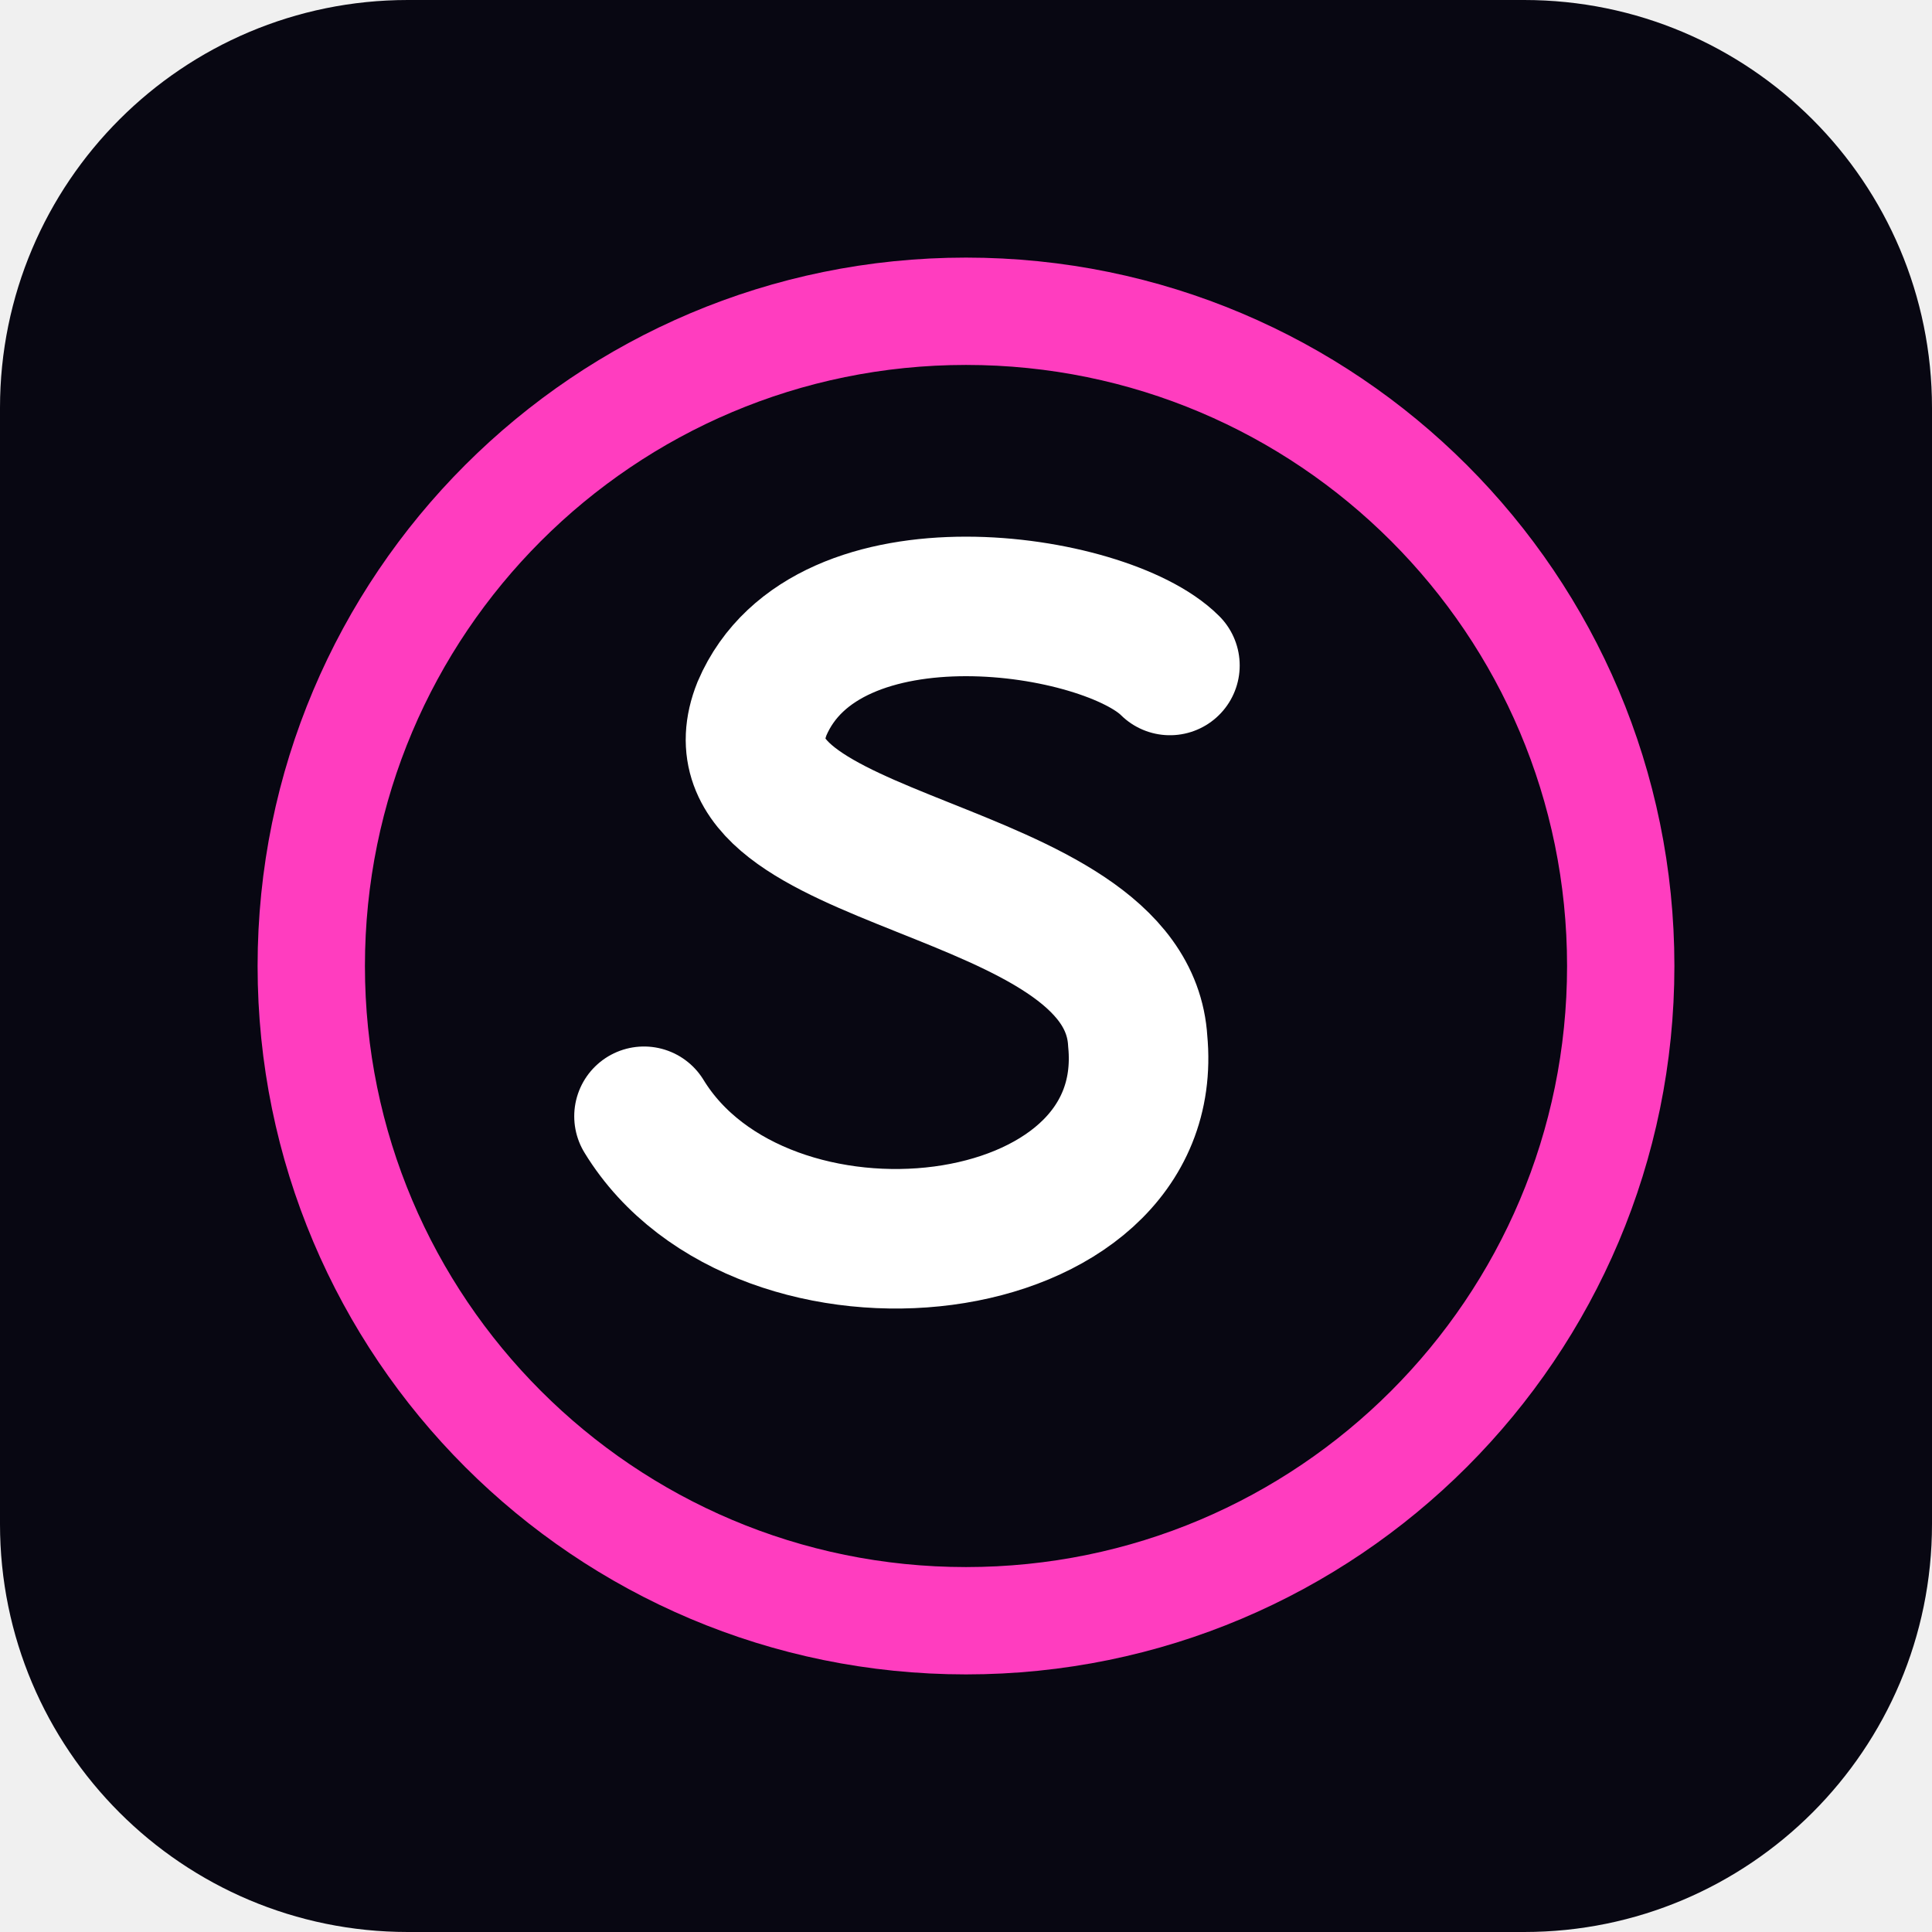
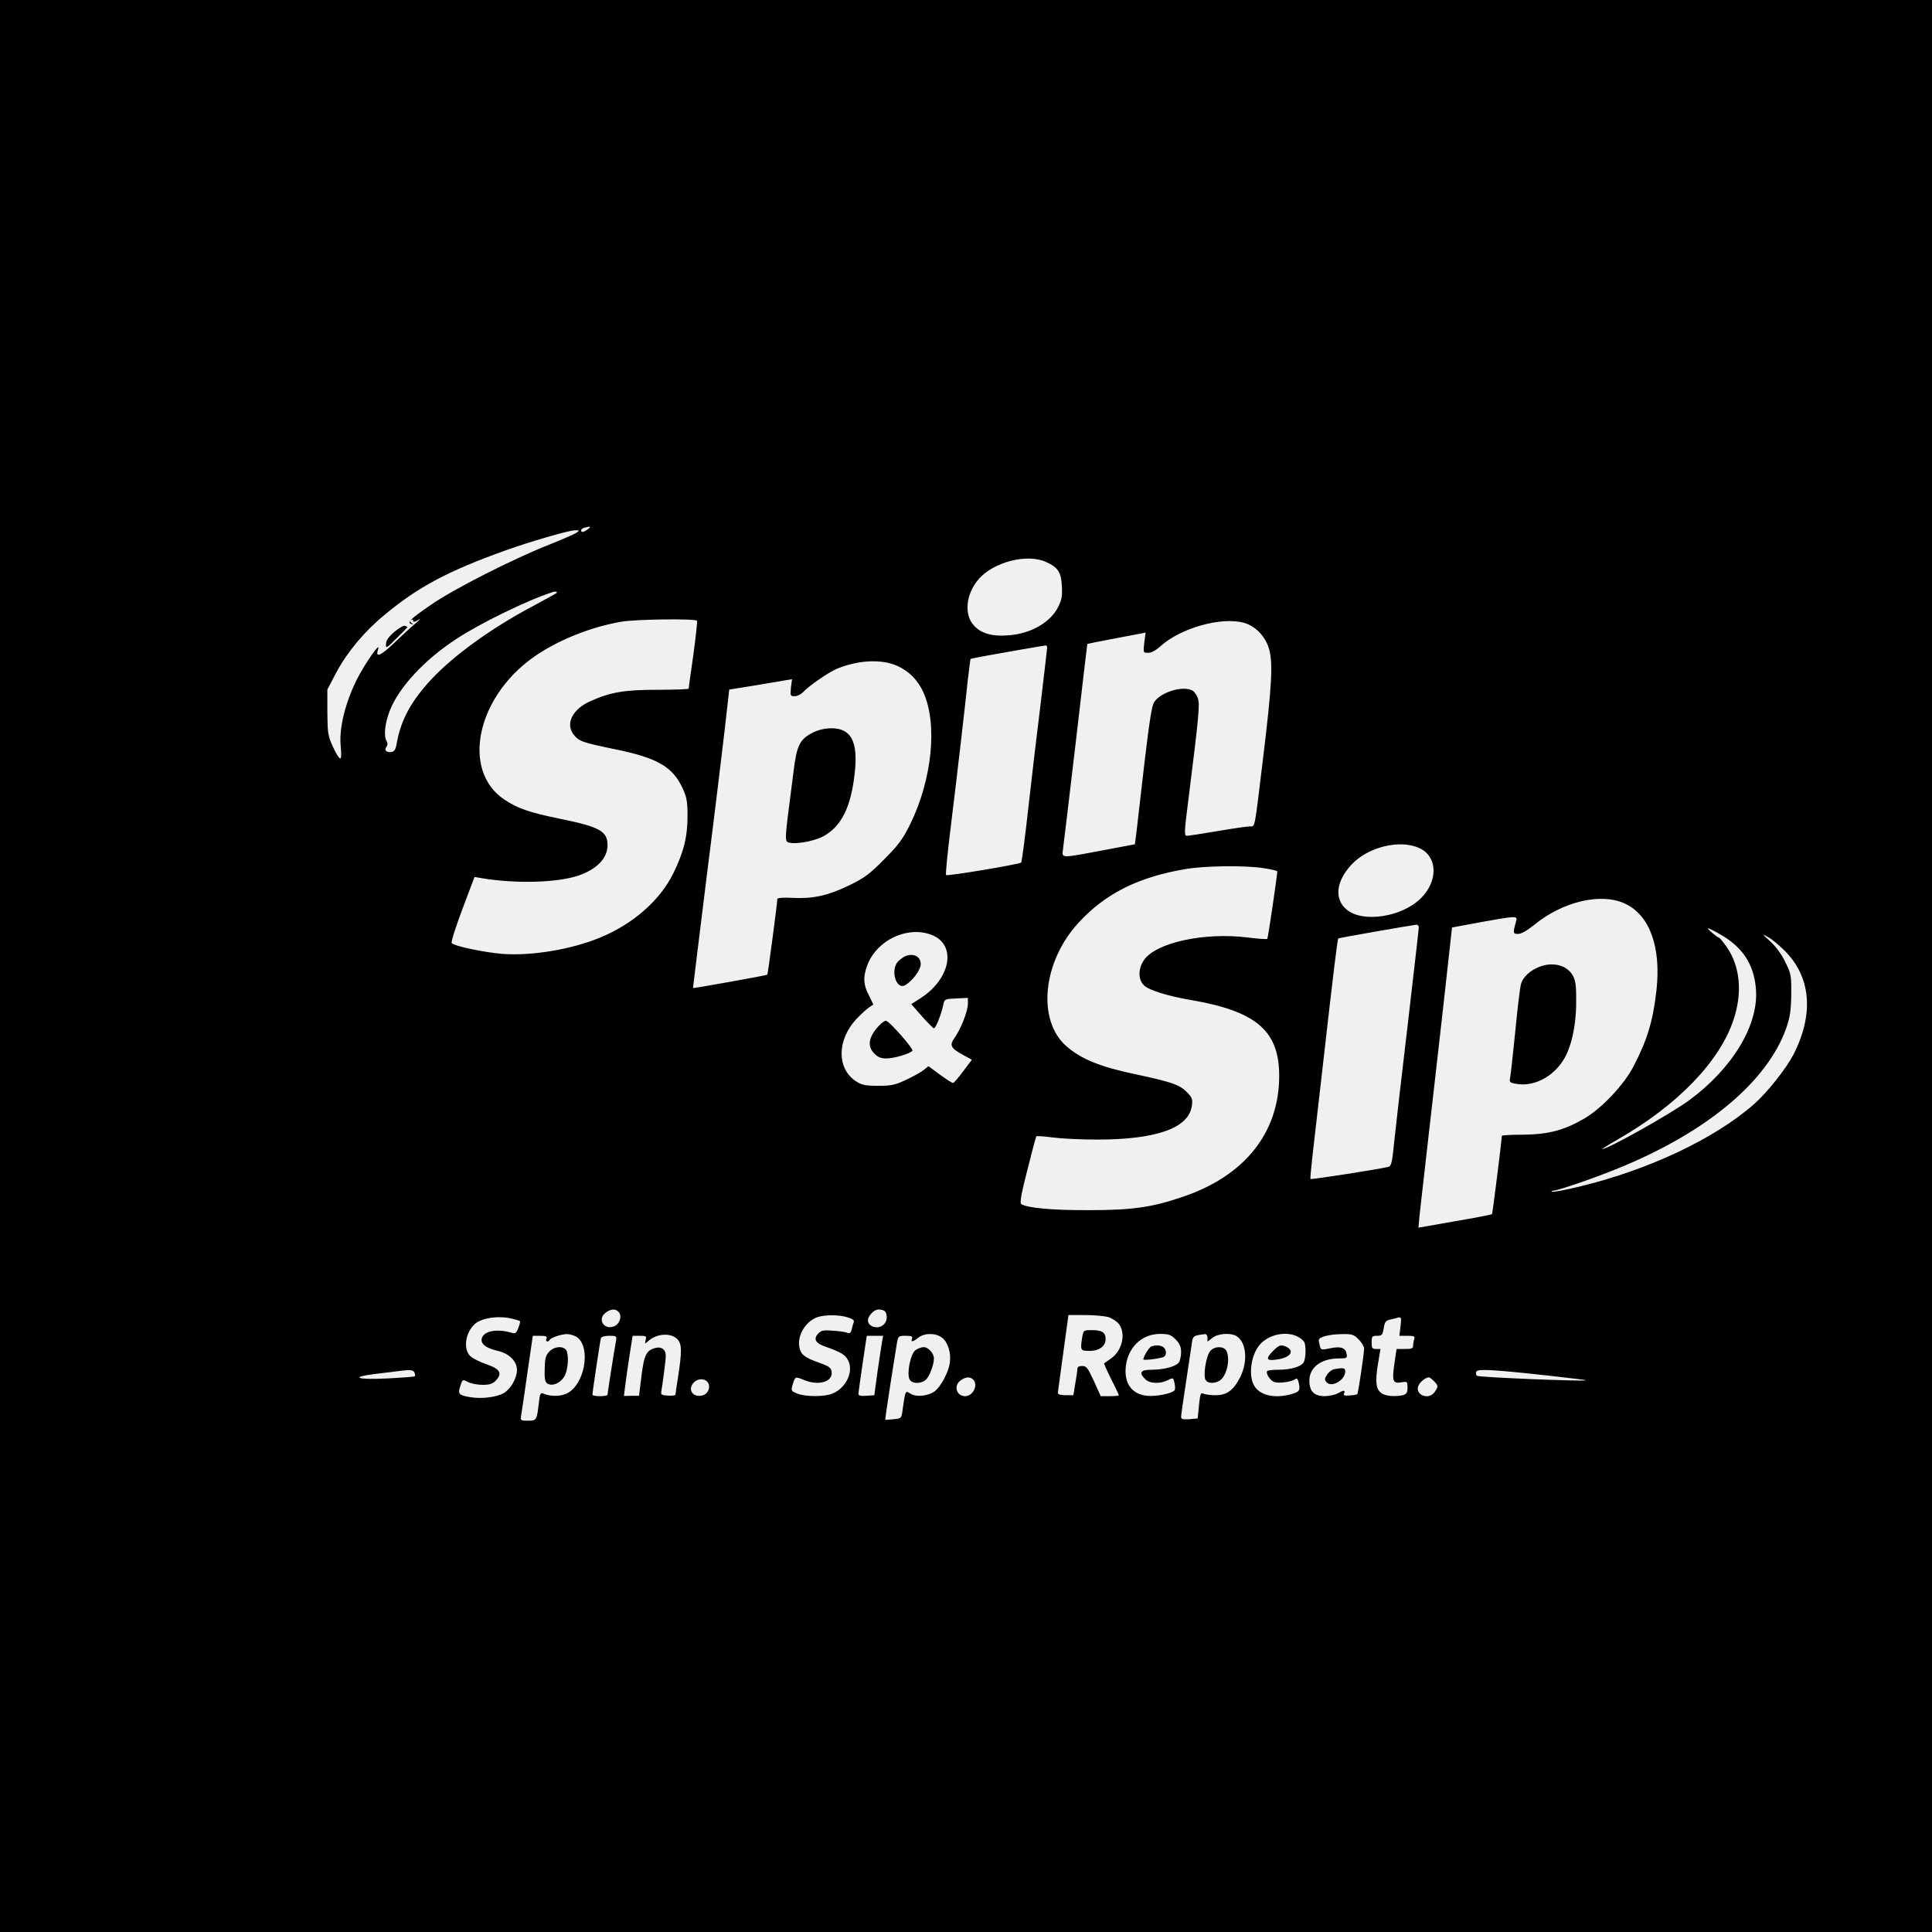
- <svg xmlns="http://www.w3.org/2000/svg" viewBox="0 0 180 180">
-   <rect width="180" height="180" rx="38" fill="#080712" />
-   <circle cx="90" cy="90" r="61" fill="none" stroke="#ff3dbf" stroke-width="10" />
-   <path d="M109 62c-6-6-32-10-38 4-6 15 34 14 35 31 2 21-35 25-46 7" fill="none" stroke="white" stroke-width="13" stroke-linecap="round" />
+ <svg xmlns="http://www.w3.org/2000/svg" version="1.0" width="1024pt" height="1024pt" viewBox="0 0 1024 1024" preserveAspectRatio="xMidYMid meet">
+   <g transform="translate(0,1024) scale(0.1,-0.1)" fill="#000000" stroke="none">
+     <path d="M0 5120 l0 -5120 5120 0 5120 0 0 5120 0 5120 -5120 0 -5120 0 0 -5120z m3116 2315 c-23 -17 -36 -19 -36 -6 0 5 8 12 18 14 32 9 37 6 18 -8z m-61 -19 c-11 -7 -74 -35 -140 -61 -197 -78 -509 -236 -633 -322 -110 -76 -128 -94 -100 -101 10 -3 10 -2 -1 6 -9 7 -10 12 -2 16 6 4 11 2 11 -5 0 -7 9 -6 28 6 15 9 7 -1 -18 -21 -25 -21 -77 -69 -116 -107 -68 -64 -96 -75 -80 -29 17 50 -71 -76 -114 -162 -62 -126 -94 -260 -84 -353 4 -39 3 -63 -3 -63 -6 0 -23 28 -39 63 -26 57 -28 72 -29 182 l0 120 47 90 c58 108 148 217 255 305 180 150 337 233 643 343 129 46 331 105 365 106 28 1 28 0 10 -13z m2490 -155 c62 -28 79 -53 83 -126 3 -51 0 -73 -18 -109 -40 -83 -142 -143 -260 -153 -91 -8 -151 9 -190 54 -51 57 -40 164 25 241 78 93 259 140 360 93z m-2596 -165 c-2 -2 -60 -34 -129 -71 -217 -115 -419 -262 -535 -387 -106 -114 -161 -216 -182 -337 -6 -35 -13 -45 -30 -47 -26 -4 -39 12 -24 29 6 8 6 18 1 27 -18 27 -10 99 17 166 48 121 183 267 348 375 128 85 383 209 515 251 15 5 27 1 19 -6z m745 -146 c3 -3 -6 -84 -19 -180 -14 -96 -25 -177 -25 -180 0 -3 -73 -6 -162 -6 -178 0 -252 -12 -360 -61 -94 -42 -132 -119 -88 -176 29 -36 44 -42 219 -78 226 -46 307 -93 360 -209 21 -46 25 -70 25 -145 0 -110 -20 -192 -76 -305 -70 -142 -212 -267 -386 -339 -153 -63 -360 -98 -517 -87 -100 8 -261 42 -271 58 -4 6 22 87 57 180 l64 170 35 -6 c179 -31 407 -25 518 14 97 34 152 92 152 160 0 74 -40 97 -250 140 -162 33 -228 55 -298 103 -226 152 -148 537 153 752 125 89 301 161 469 190 77 13 387 17 400 5z m2899 -11 c61 -17 114 -72 133 -138 22 -74 15 -197 -31 -576 -47 -389 -42 -365 -70 -365 -13 0 -90 -11 -172 -25 -81 -14 -155 -25 -163 -25 -14 0 -13 22 7 178 58 462 63 518 52 551 -6 17 -19 36 -29 41 -51 27 -164 -7 -202 -60 -13 -19 -25 -95 -53 -330 -19 -168 -38 -332 -42 -365 l-8 -60 -170 -32 c-224 -42 -218 -43 -211 5 3 20 33 273 67 562 33 289 62 526 62 527 1 1 71 15 156 31 l153 29 -7 -53 c-6 -54 -6 -54 21 -54 17 0 41 13 66 36 107 96 322 156 441 123z m-1043 -133 c0 -7 -16 -139 -34 -292 -19 -154 -49 -405 -66 -559 -17 -154 -34 -283 -38 -287 -10 -9 -391 -73 -398 -66 -3 3 8 118 25 254 37 300 76 641 91 784 7 58 13 106 14 107 1 2 43 10 92 19 99 18 295 52 307 53 4 1 7 -5 7 -13z m-795 -95 c63 -28 109 -75 139 -140 76 -169 47 -461 -70 -700 -39 -78 -61 -109 -138 -186 -78 -79 -104 -98 -186 -138 -112 -54 -188 -71 -299 -66 -50 3 -81 0 -81 -6 0 -21 -50 -398 -53 -401 -3 -4 -391 -73 -394 -71 0 1 32 265 72 587 41 322 84 677 97 790 l23 205 130 21 c72 12 146 25 166 28 l37 6 -6 -45 c-4 -43 -3 -45 20 -45 14 0 33 10 44 21 29 32 134 105 179 124 113 47 236 53 320 16z m2770 -967 c95 -45 98 -174 6 -265 -102 -101 -312 -132 -396 -58 -64 57 -53 148 27 235 88 96 260 137 363 88z m-830 -105 c41 -6 75 -14 75 -18 -2 -32 -49 -353 -53 -357 -3 -3 -49 0 -103 7 -231 29 -488 -27 -551 -120 -32 -47 -31 -105 2 -135 27 -25 128 -56 245 -76 348 -59 470 -163 470 -402 0 -301 -182 -530 -510 -641 -163 -56 -268 -71 -495 -71 -195 -1 -328 11 -362 32 -9 6 0 55 32 180 24 96 45 176 48 179 3 3 43 0 88 -6 45 -6 151 -11 234 -11 315 0 486 61 502 179 5 36 2 44 -28 74 -38 38 -79 52 -265 92 -191 40 -291 80 -371 149 -158 137 -128 449 65 657 142 154 317 241 567 283 100 17 310 20 410 5z m1921 -190 c128 -62 188 -228 164 -454 -18 -164 -49 -267 -122 -407 -50 -97 -169 -223 -260 -276 -106 -62 -189 -84 -320 -86 -65 0 -118 -3 -118 -6 -1 -28 -49 -412 -52 -415 -2 -3 -91 -20 -197 -38 l-193 -34 6 66 c4 36 23 203 42 371 19 168 57 496 83 730 l47 424 150 28 c182 33 197 34 191 11 -19 -69 -19 -73 9 -73 17 0 47 17 83 46 154 127 360 175 487 113z m-1096 -124 c0 -8 -27 -241 -59 -518 -33 -276 -65 -557 -72 -624 -9 -97 -15 -123 -28 -127 -38 -11 -411 -69 -415 -65 -2 2 3 56 10 119 7 63 34 295 59 515 53 468 74 637 78 641 2 3 387 70 415 73 6 0 12 -6 12 -14z m1597 -37 c120 -68 180 -160 190 -292 14 -189 -123 -417 -353 -587 -96 -71 -431 -259 -461 -259 -4 0 33 23 82 51 316 181 540 413 613 634 48 143 35 281 -34 383 -20 28 -39 52 -43 52 -9 1 -67 50 -58 50 4 0 33 -14 64 -32z m-4170 -7 c124 -57 88 -231 -67 -331 l-50 -32 56 -64 c31 -35 60 -64 64 -64 10 0 39 74 49 122 7 33 7 33 69 36 l62 3 0 -33 c-1 -39 -37 -131 -70 -178 -29 -40 -22 -55 44 -91 l47 -26 -46 -61 c-25 -34 -49 -62 -54 -62 -5 0 -36 20 -69 44 l-61 45 -25 -20 c-13 -11 -55 -34 -93 -52 -59 -28 -79 -32 -148 -32 -65 0 -87 4 -115 22 -108 67 -105 226 5 338 22 23 50 48 62 56 l22 15 -24 49 c-29 55 -31 95 -10 154 49 140 223 220 352 162z m4509 -77 c142 -139 160 -335 51 -551 -40 -77 -138 -201 -209 -264 -208 -184 -561 -350 -926 -438 -73 -18 -138 -30 -145 -27 -7 2 -4 5 5 5 27 1 221 68 343 118 472 192 792 460 893 745 20 60 25 93 26 178 1 100 -1 109 -32 172 -20 42 -51 83 -80 109 -43 39 -44 41 -12 23 19 -10 58 -42 86 -70z m-6176 -1919 c18 -22 4 -64 -26 -75 -55 -21 -90 41 -42 74 28 20 52 20 68 1z m1404 9 c10 -4 16 -18 16 -35 0 -39 -37 -64 -74 -50 -32 13 -34 43 -6 71 21 21 37 24 64 14z m-192 -36 c27 -8 37 -16 33 -26 -3 -7 -8 -25 -11 -39 -5 -18 -11 -22 -23 -17 -9 4 -43 9 -76 11 -52 4 -63 2 -80 -17 -25 -28 -12 -50 41 -68 80 -28 104 -42 119 -72 31 -59 -10 -146 -82 -176 -42 -18 -144 -18 -188 0 -33 14 -33 15 -23 50 13 41 13 41 61 21 76 -31 151 -9 145 43 -3 23 -12 30 -68 50 -76 27 -96 43 -103 81 -13 64 35 141 99 161 42 12 111 12 156 -2z m1380 2 c20 -6 46 -22 58 -37 39 -50 18 -142 -41 -183 -19 -13 -35 -25 -37 -26 -2 -1 15 -38 37 -83 23 -44 41 -83 41 -86 0 -3 -22 -5 -48 -5 l-48 0 -36 80 c-32 70 -40 80 -62 80 -18 0 -26 -5 -26 -17 0 -9 -5 -44 -11 -77 l-10 -61 -42 0 c-31 1 -42 5 -40 15 1 8 14 104 29 213 l27 197 86 0 c47 0 103 -5 123 -10z m-3159 -9 c21 -5 40 -11 43 -13 2 -3 -2 -19 -9 -37 -9 -25 -16 -31 -32 -26 -78 24 -148 12 -161 -27 -9 -29 20 -53 81 -67 63 -14 105 -55 105 -102 0 -43 -33 -101 -69 -122 -37 -22 -114 -32 -173 -23 -66 10 -73 17 -58 60 11 36 12 36 40 21 16 -8 51 -15 78 -15 38 0 53 5 71 24 35 37 21 61 -51 85 -34 12 -72 31 -85 43 -39 37 -27 124 23 170 37 33 124 46 197 29z m4710 -41 l-6 -50 43 0 c34 0 41 -3 36 -16 -3 -9 -6 -24 -6 -35 0 -16 -7 -19 -44 -19 l-44 0 -11 -75 c-14 -94 -9 -109 35 -102 33 6 34 5 34 -27 0 -26 -5 -35 -22 -40 -40 -10 -93 -6 -115 9 -30 21 -35 58 -20 153 l14 82 -24 0 c-20 0 -23 5 -23 35 0 32 3 35 29 35 25 0 29 4 35 40 5 33 11 41 34 46 15 3 32 7 37 9 22 7 24 3 18 -45z m-4379 -50 c88 -33 66 -241 -31 -301 -33 -21 -94 -23 -134 -5 -14 6 -18 -2 -23 -51 -11 -91 -12 -93 -58 -93 -40 0 -40 0 -35 33 3 17 18 119 33 225 l28 192 39 0 c31 0 38 -3 33 -15 -6 -17 9 -21 19 -5 6 10 58 28 87 29 9 1 28 -3 42 -9z m549 -21 c21 -26 21 -64 2 -189 -8 -52 -15 -98 -15 -102 0 -4 -18 -7 -40 -5 -33 2 -38 5 -35 22 2 11 10 62 16 113 11 82 10 95 -4 109 -10 10 -24 13 -41 9 -50 -12 -62 -36 -76 -148 l-13 -106 -40 0 -40 -1 7 57 c4 31 14 103 23 160 l16 102 37 0 c35 0 38 -2 32 -22 -5 -22 -5 -23 15 -5 46 41 124 44 156 6z m1400 11 c32 -25 49 -81 41 -135 -8 -51 -48 -125 -80 -149 -36 -26 -98 -32 -128 -13 -28 18 -27 19 -42 -85 -6 -46 -7 -46 -47 -50 -23 -3 -43 -4 -45 -3 -2 2 42 286 63 413 6 30 9 32 45 32 31 0 38 -3 34 -15 -8 -20 3 -19 33 5 34 26 92 26 126 0z m1238 -9 c22 -23 29 -39 29 -68 0 -22 -6 -46 -12 -55 -17 -21 -80 -38 -145 -38 -59 0 -68 -15 -33 -50 24 -24 79 -26 120 -5 28 14 29 14 35 -15 4 -16 4 -34 1 -38 -11 -17 -96 -35 -147 -30 -88 9 -129 78 -108 180 20 89 90 148 177 148 46 0 58 -4 83 -29z m169 8 l0 -20 26 20 c29 23 92 28 125 11 55 -30 65 -135 22 -220 -36 -70 -71 -95 -131 -95 -26 0 -54 4 -63 8 -15 7 -18 -1 -24 -61 l-7 -70 -44 -4 c-34 -2 -44 0 -44 12 0 8 11 85 24 170 13 85 27 178 31 207 7 54 6 54 73 62 6 0 12 -8 12 -20z m479 6 c16 -8 31 -22 35 -30 9 -25 7 -84 -4 -105 -13 -24 -68 -40 -136 -40 -28 0 -53 -3 -57 -6 -11 -12 17 -55 40 -60 27 -7 93 3 109 17 8 6 13 0 18 -22 8 -40 3 -46 -42 -59 -90 -24 -169 -5 -197 50 -29 56 -13 162 33 214 48 54 140 73 201 41z m322 -14 c16 -16 29 -38 29 -48 0 -27 -31 -237 -36 -242 -2 -3 -20 -6 -40 -7 -28 -3 -35 0 -30 11 7 18 -2 18 -34 0 -14 -8 -44 -14 -67 -15 -58 0 -83 25 -83 83 0 70 63 117 156 117 41 0 45 2 42 21 -5 35 -30 45 -87 33 -46 -10 -50 -9 -55 10 -3 12 -6 26 -6 33 0 17 54 31 123 32 52 1 62 -2 88 -28z m-3936 -8 c-10 -52 -45 -278 -45 -285 0 -5 -18 -8 -40 -8 -22 0 -40 3 -40 8 0 14 41 287 45 300 3 7 21 12 44 12 39 0 40 -1 36 -27z m1410 -5 c-3 -18 -14 -89 -24 -158 l-17 -125 -42 -3 c-29 -2 -42 1 -42 10 0 7 10 79 22 161 l22 147 43 0 44 0 -6 -32z m-2478 -163 c3 -9 4 -18 1 -20 -2 -2 -67 -7 -144 -11 -169 -8 -203 7 -56 25 53 6 108 13 122 15 54 7 71 5 77 -9z m6010 -16 c112 -13 202 -23 200 -25 -8 -7 -571 16 -579 24 -6 6 -7 16 -3 23 9 14 90 10 382 -22z m-3049 -21 c28 -28 0 -88 -43 -88 -46 0 -62 57 -23 84 27 19 50 20 66 4z m2442 -8 c24 -24 24 -29 4 -58 -33 -47 -111 -13 -84 38 10 18 37 39 53 40 4 0 16 -9 27 -20z m-3850 -5 c19 -23 4 -64 -27 -71 -50 -13 -80 30 -47 67 20 23 57 25 74 4z" />
+     <path d="M2090 6891 c-30 -26 -44 -46 -44 -64 -2 -26 2 -24 56 30 32 32 58 58 58 59 0 1 -6 4 -13 7 -8 3 -33 -12 -57 -32z" />
+     <path d="M4312 6359 c-74 -37 -89 -67 -107 -215 -9 -71 -23 -180 -31 -243 -11 -92 -11 -117 -1 -123 24 -17 136 0 190 29 96 52 147 153 167 334 19 167 -18 239 -123 239 -33 0 -68 -8 -95 -21z" />
+     <path d="M8165 5118 c-53 -19 -94 -56 -104 -96 -5 -20 -19 -134 -30 -252 -12 -118 -24 -227 -27 -242 -5 -24 -2 -27 36 -33 89 -15 189 36 246 126 42 67 68 181 68 304 1 88 -3 117 -17 143 -29 54 -101 75 -172 50z" />
+     <path d="M4800 5173 c-8 -3 -25 -15 -37 -26 -46 -41 -16 -155 34 -129 38 21 83 81 83 112 0 40 -36 59 -80 43z" />
+     <path d="M4658 4803 c-55 -59 -63 -109 -23 -148 17 -18 35 -25 63 -25 41 0 128 26 138 41 6 11 -124 159 -141 159 -6 0 -23 -12 -37 -27z" />
+     <path d="M5736 3153 c-11 -71 -10 -73 39 -73 51 0 85 25 85 63 0 34 -19 47 -71 47 -46 0 -46 0 -53 -37z" />
+     <path d="M2911 3076 c-19 -20 -23 -37 -24 -91 -2 -52 2 -70 14 -78 25 -16 68 1 89 36 23 36 27 126 8 145 -20 20 -63 14 -87 -12z" />
+     <path d="M4851 3083 c-26 -22 -46 -125 -30 -154 13 -25 63 -25 88 0 19 19 41 79 41 111 0 27 -30 60 -54 60 -13 0 -33 -8 -45 -17z" />
+     <path d="M6102 3103 c-12 -4 -42 -54 -42 -68 0 -6 66 1 103 11 20 6 23 34 5 52 -12 12 -43 15 -66 5z" />
+     <path d="M6415 3080 c-23 -26 -40 -137 -24 -156 14 -17 43 -18 71 -3 39 21 61 115 38 160 -14 25 -62 25 -85 -1z" />
+     <path d="M6749 3081 c-43 -43 -38 -55 17 -47 70 9 98 43 55 66 -30 15 -40 13 -72 -19z" />
+     <path d="M7072 2983 c-12 -2 -30 -15 -38 -29 -14 -20 -14 -27 -3 -40 26 -31 99 11 99 57 0 19 -10 21 -58 12z" />
+   </g>
</svg>
